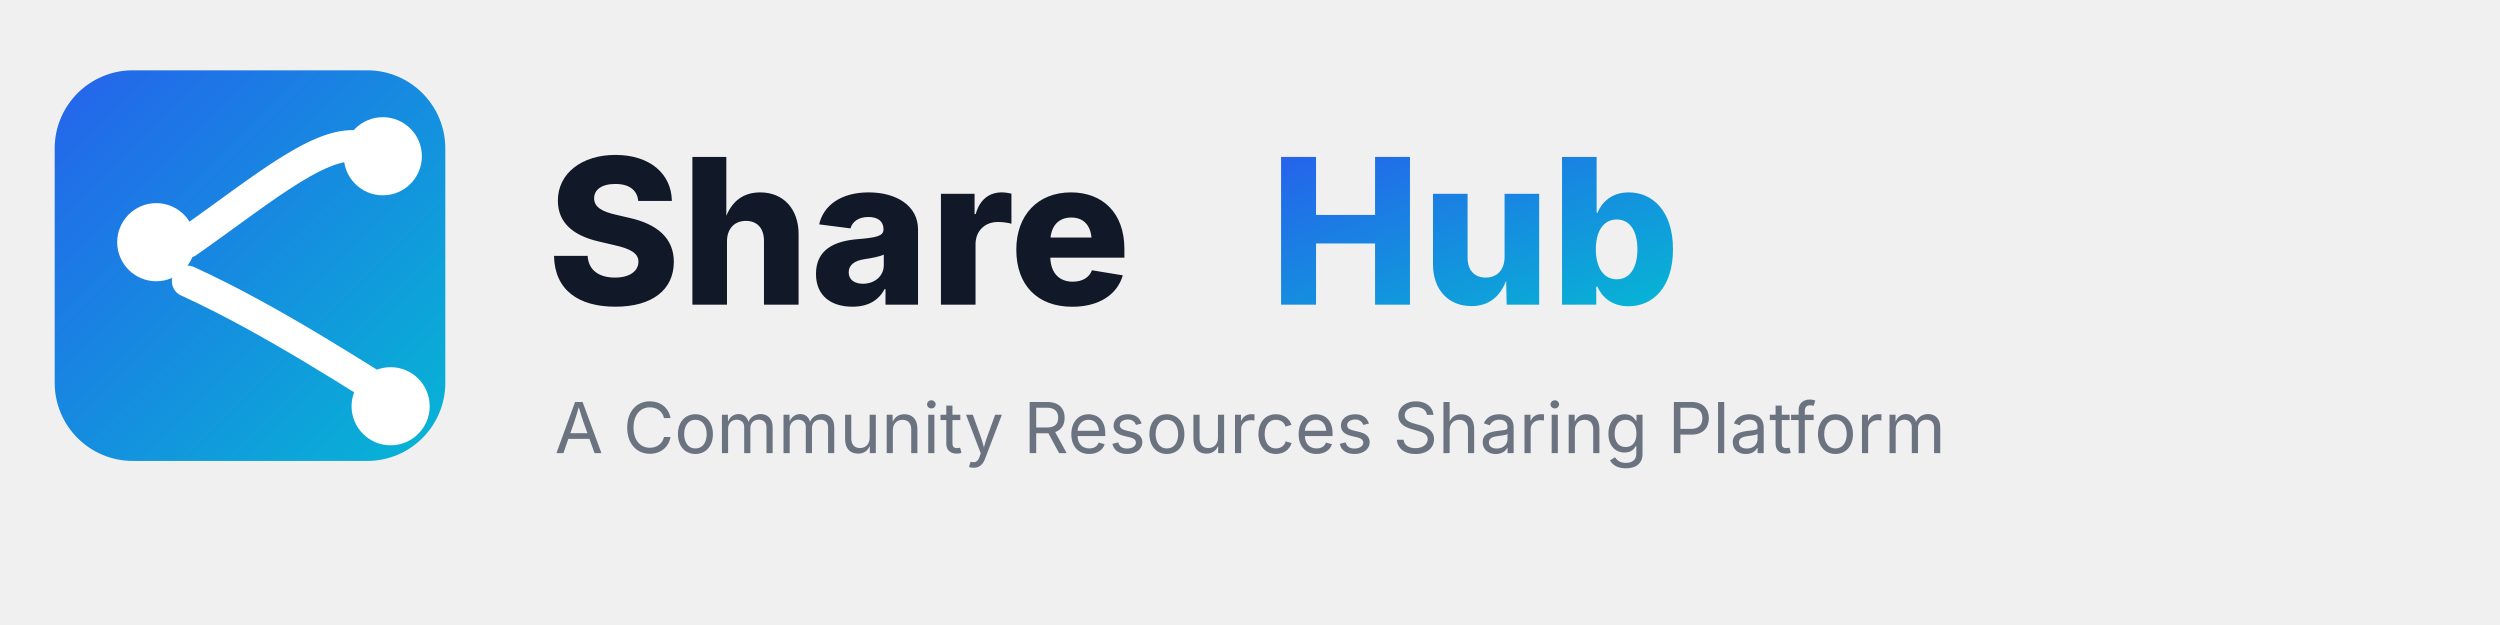
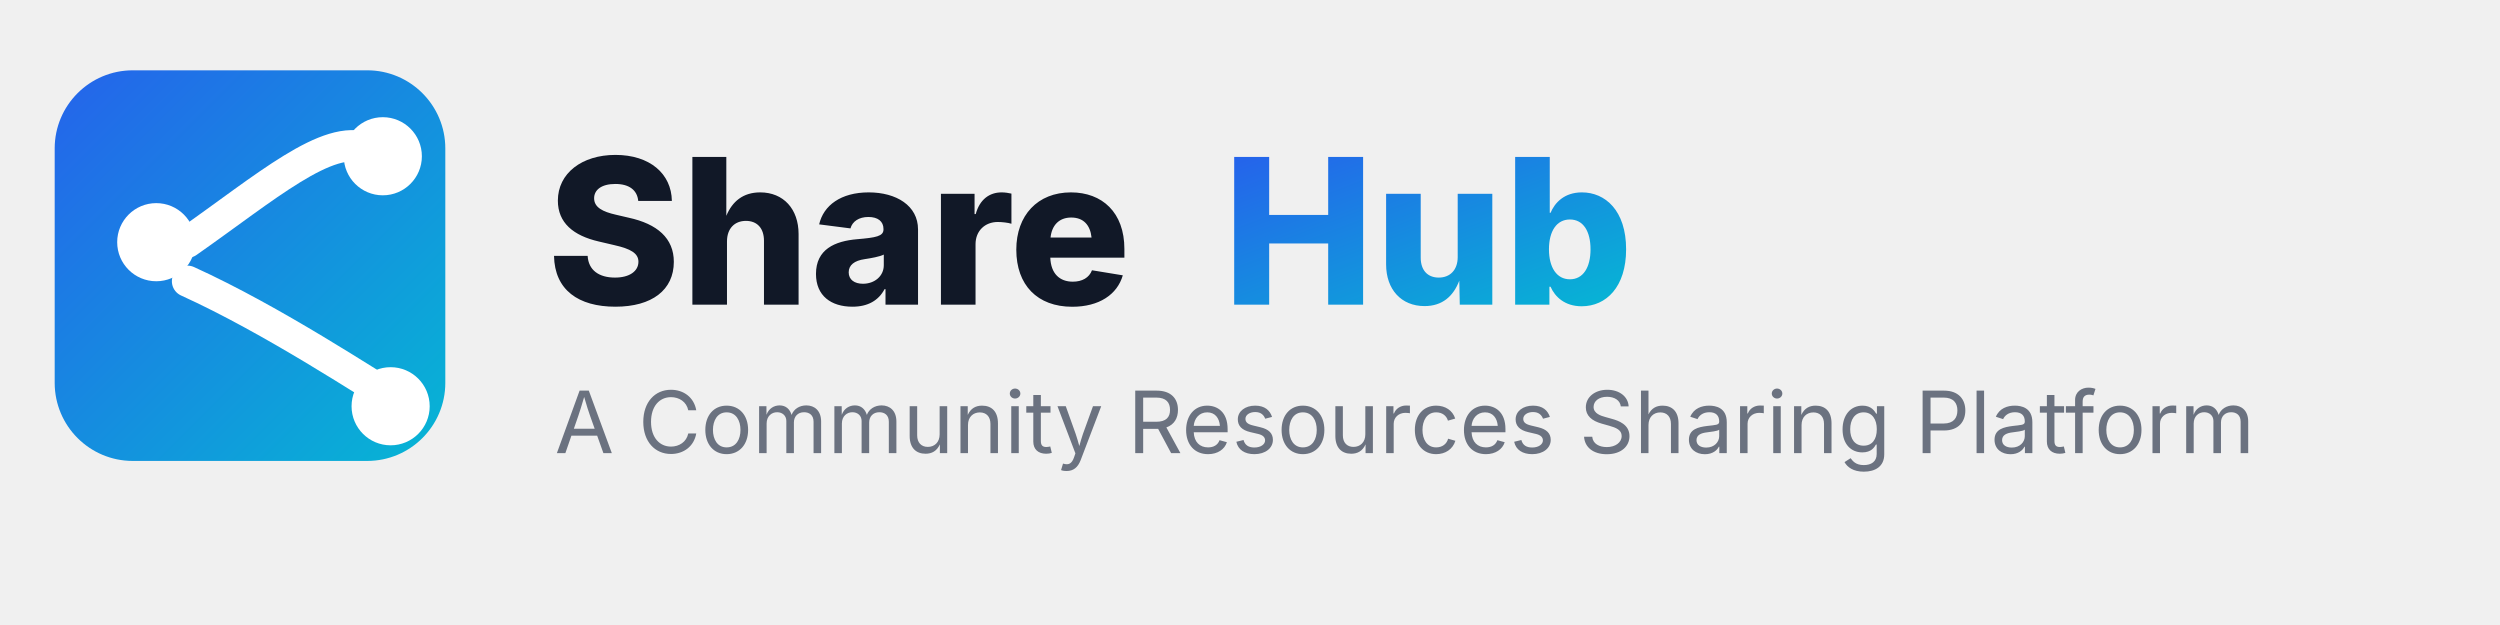
<svg xmlns="http://www.w3.org/2000/svg" width="640" height="160" viewBox="0 0 640 160" fill="none">
  <defs>
    <linearGradient id="g" x1="0" y1="0" x2="1" y2="1">
      <stop offset="0%" stop-color="#2563eb" />
      <stop offset="100%" stop-color="#06b6d4" />
    </linearGradient>
  </defs>
  <rect x="14" y="18" rx="20" ry="20" width="100" height="100" fill="url(#g)" />
  <circle cx="98" cy="40" r="10" fill="#fff" />
  <circle cx="40" cy="62" r="10" fill="#fff" />
  <circle cx="100" cy="104" r="10" fill="#fff" />
  <path d="M48 62c20-14 36-28 46-24M48 72c22 10 46 26 56 32" stroke="#fff" stroke-width="8" stroke-linecap="round" />
  <g transform="translate(140,30)">
    <text x="0" y="48" font-family="Inter,Segoe UI,Arial" font-size="52" font-weight="800" fill="#111827">Share</text>
-     <text x="185" y="48" font-family="Inter,Segoe UI,Arial" font-size="52" font-weight="800" fill="url(#g)">Hub</text>
-     <text x="2" y="86" font-family="Inter,Segoe UI,Arial" font-size="18" fill="#6b7280">A Community Resources Sharing Platform</text>
+     <text x="173" y="48" font-family="Inter,Segoe UI,Arial" font-size="52" font-weight="800" fill="url(#g)">Hub</text>
+     <text x="2" y="86" font-family="Inter,Segoe UI,Arial" font-size="22" fill="#6b7280">A Community Resources Sharing Platform</text>
  </g>
</svg>
